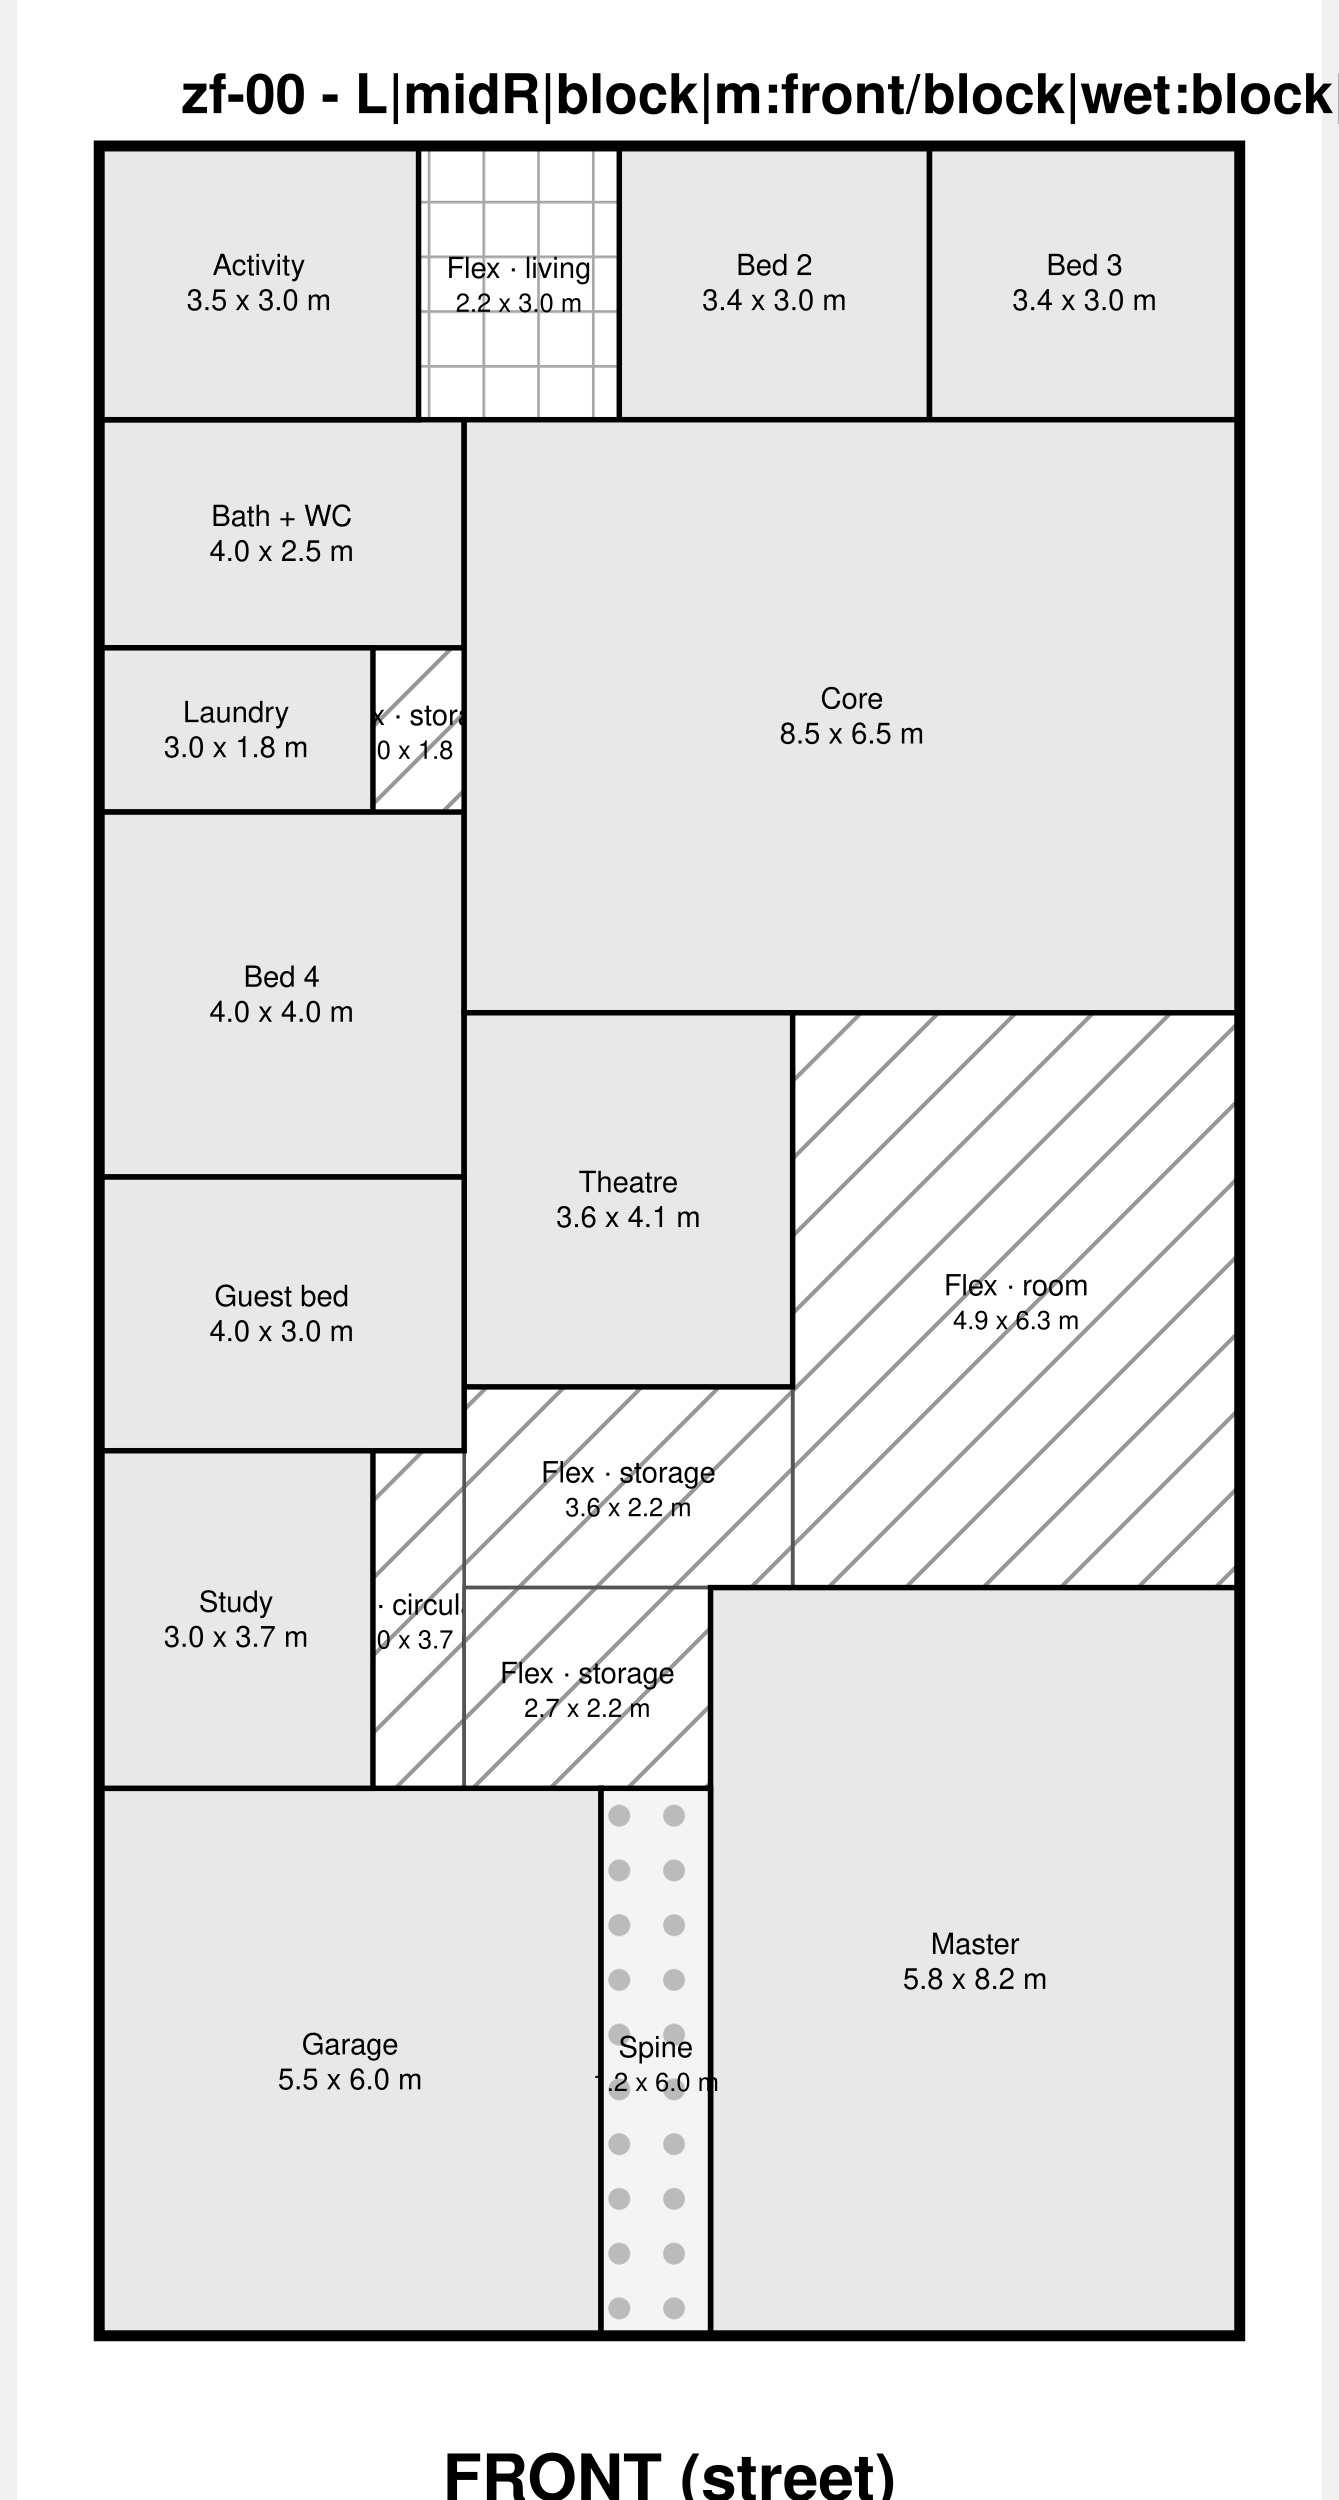
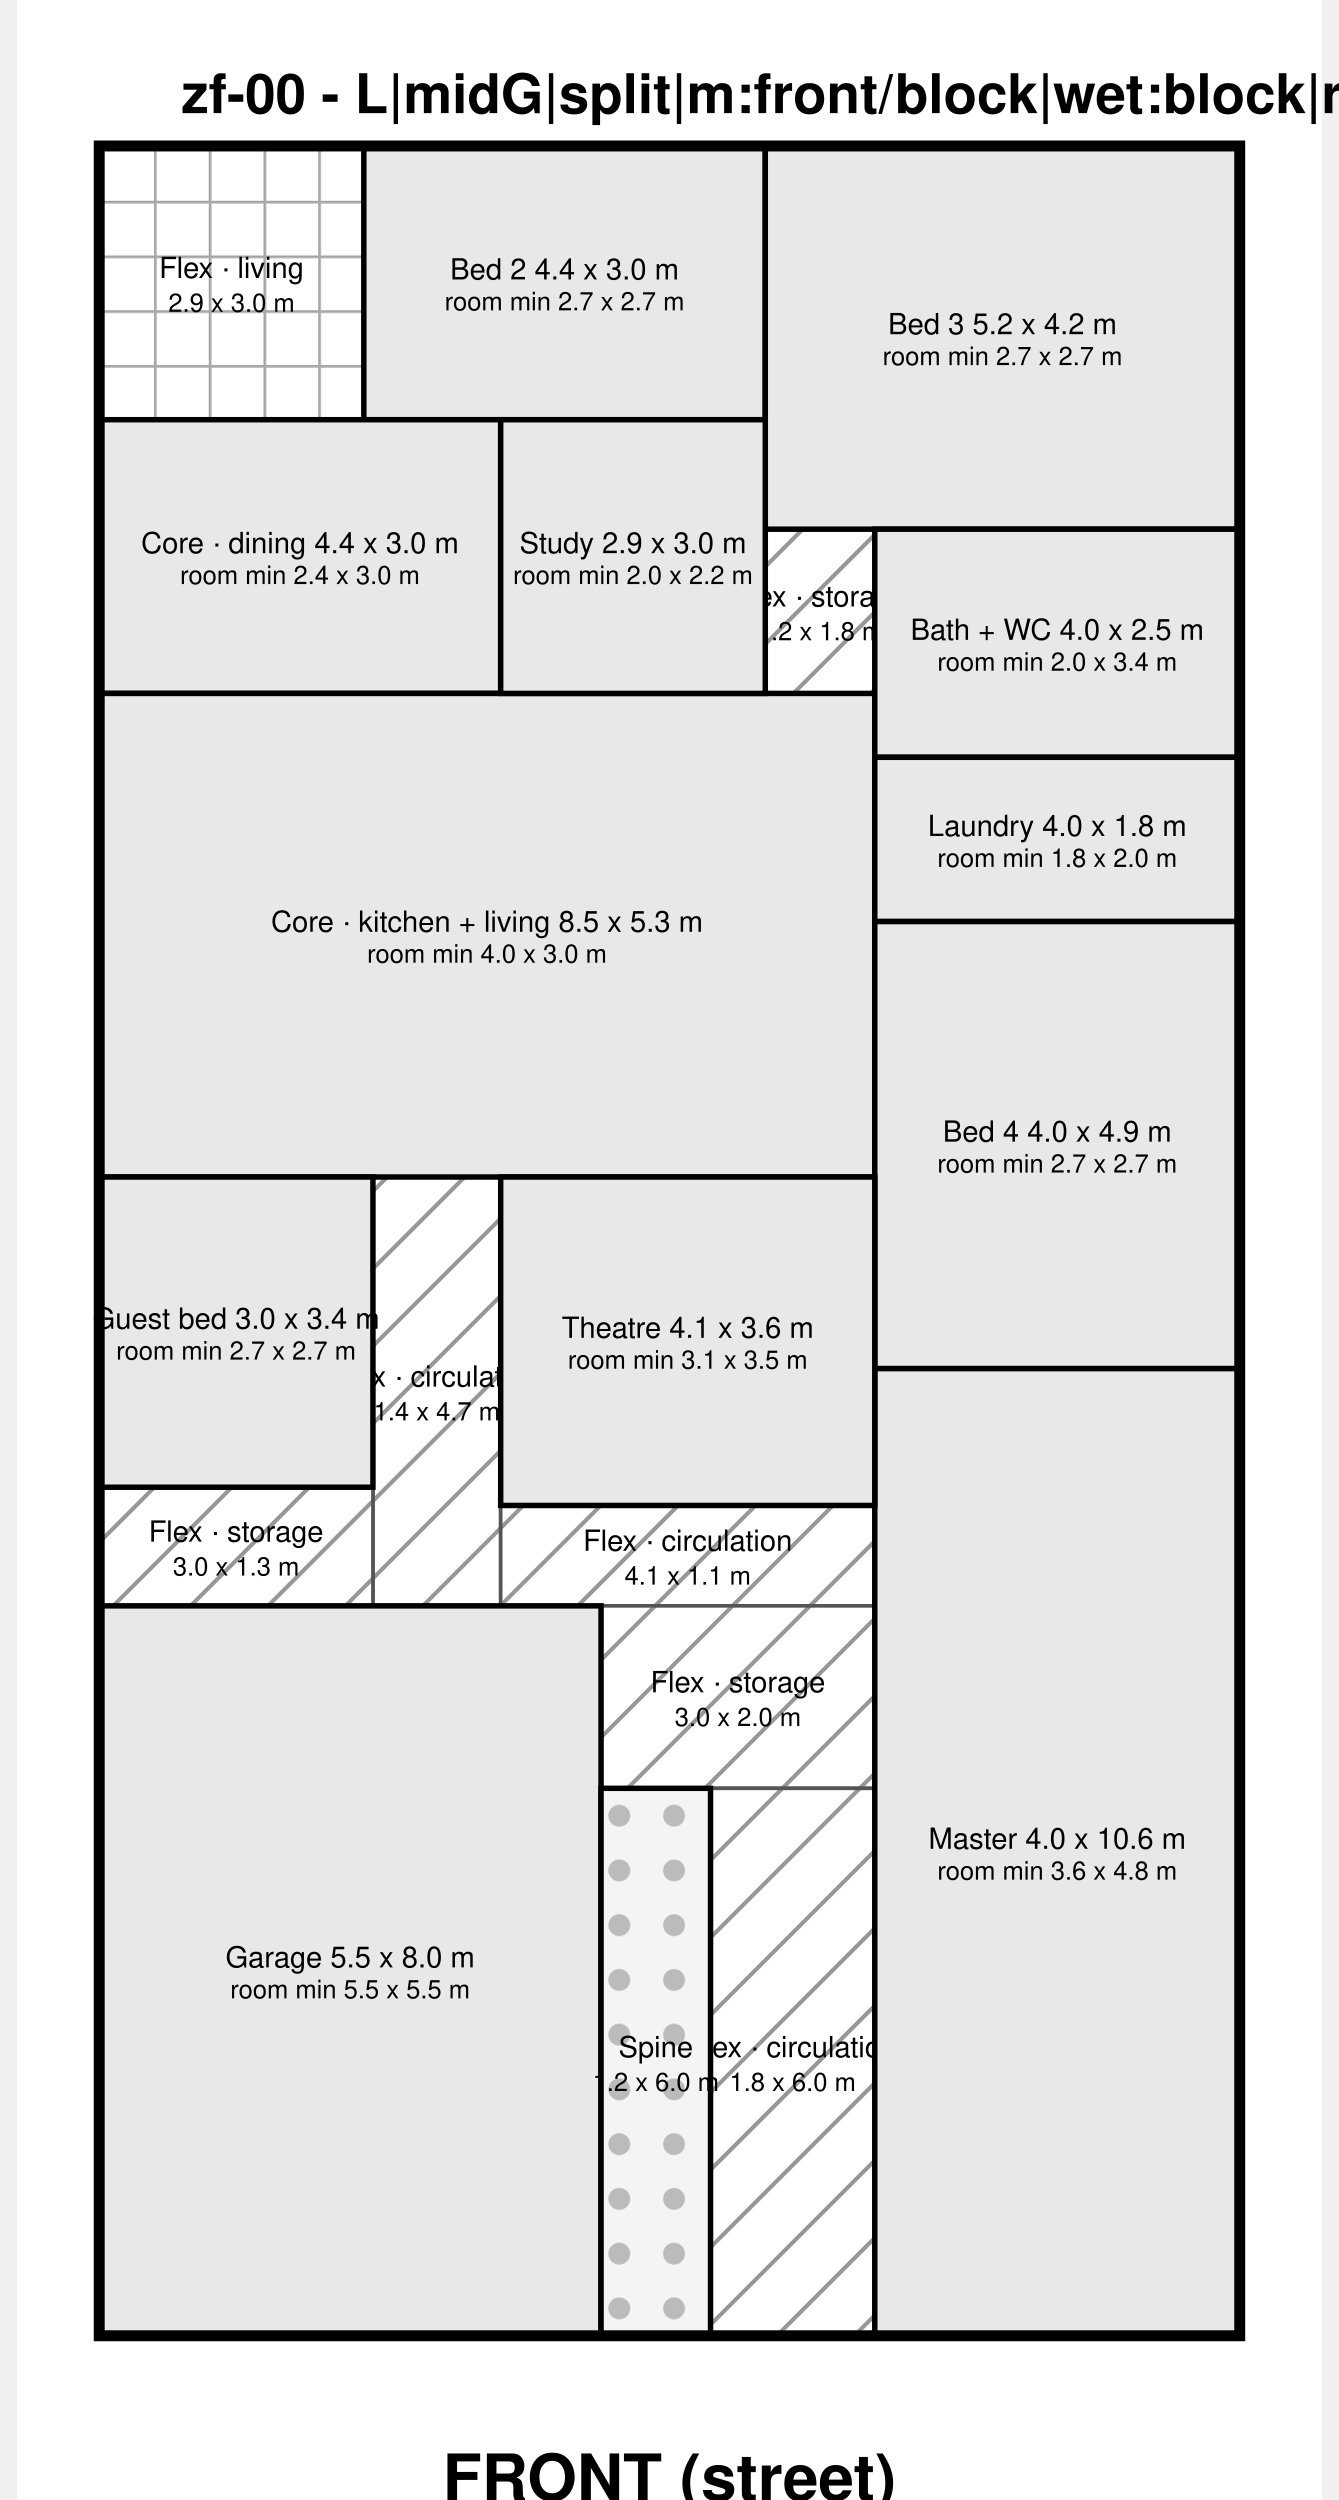
<svg xmlns="http://www.w3.org/2000/svg" width="715" height="1335" viewBox="-900 -1600 14300 27400" font-family="Helvetica, Arial, sans-serif" fill="#000">
  <defs>
    <pattern id="hatch" width="600" height="600" patternUnits="userSpaceOnUse" patternTransform="rotate(45)">
      <rect width="600" height="600" fill="#ffffff" />
      <line x1="0" y1="0" x2="0" y2="600" stroke="#999" stroke-width="90" />
    </pattern>
    <pattern id="hatch2" width="500" height="500" patternUnits="userSpaceOnUse" patternTransform="rotate(-45)">
      <rect width="500" height="500" fill="#ffffff" />
      <line x1="0" y1="0" x2="0" y2="500" stroke="#666" stroke-width="70" />
    </pattern>
    <pattern id="hatch3" width="600" height="600" patternUnits="userSpaceOnUse">
      <rect width="600" height="600" fill="#ffffff" />
      <line x1="0" y1="0" x2="0" y2="600" stroke="#aaa" stroke-width="60" />
      <line x1="0" y1="0" x2="600" y2="0" stroke="#aaa" stroke-width="60" />
    </pattern>
    <pattern id="dots" width="600" height="600" patternUnits="userSpaceOnUse">
      <rect width="600" height="600" fill="#f4f4f4" />
      <circle cx="300" cy="300" r="120" fill="#bbb" />
    </pattern>
  </defs>
  <rect x="-900" y="-1600" width="14300" height="27400" fill="#ffffff" />
-   <text x="900" y="-360" font-size="600" font-weight="bold">zf-00 - L|midR|block|m:front/block|wet:block|rr:FBB|nofw|v0</text>
+   <text x="900" y="-360" font-size="600" font-weight="bold">zf-00 - L|midG|split|m:front/block|wet:block|rr:FBFB|nofw|v2</text>
  <g>
-     <rect x="3500" y="0" width="2200" height="3000" fill="url(#hatch3)" stroke="#555" stroke-width="40" />
-     <text x="4600" y="1340" font-size="320" text-anchor="middle" dominant-baseline="middle">Flex · living</text>
-     <text x="4600" y="1724" font-size="280" text-anchor="middle" dominant-baseline="middle">2.2 x 3.0 m</text>
+     <rect x="0" y="0" width="2900" height="3000" fill="url(#hatch3)" stroke="#555" stroke-width="40" />
+     <text x="1450" y="1340" font-size="320" text-anchor="middle" dominant-baseline="middle">Flex · living</text>
+     <text x="1450" y="1724" font-size="280" text-anchor="middle" dominant-baseline="middle">2.9 x 3.0 m</text>
  </g>
  <g>
-     <rect x="3000" y="5500" width="1000" height="1800" fill="url(#hatch)" stroke="#555" stroke-width="40" />
-     <text x="3500" y="6240" font-size="320" text-anchor="middle" dominant-baseline="middle">Flex · storage</text>
-     <text x="3500" y="6624" font-size="280" text-anchor="middle" dominant-baseline="middle">1.0 x 1.8 m</text>
+     <rect x="7300" y="4200" width="1200" height="1800" fill="url(#hatch)" stroke="#555" stroke-width="40" />
+     <text x="7900" y="4940" font-size="320" text-anchor="middle" dominant-baseline="middle">Flex · storage</text>
+     <text x="7900" y="5324" font-size="280" text-anchor="middle" dominant-baseline="middle">1.2 x 1.8 m</text>
  </g>
  <g>
-     <rect x="7600" y="9500" width="4900" height="6300" fill="url(#hatch)" stroke="#555" stroke-width="40" />
-     <text x="10050" y="12490" font-size="320" text-anchor="middle" dominant-baseline="middle">Flex · room</text>
-     <text x="10050" y="12874" font-size="280" text-anchor="middle" dominant-baseline="middle">4.9 x 6.3 m</text>
+     <rect x="3000" y="11300" width="1400" height="4700" fill="url(#hatch)" stroke="#555" stroke-width="40" />
+     <text x="3700" y="13490" font-size="320" text-anchor="middle" dominant-baseline="middle">Flex · circulation</text>
+     <text x="3700" y="13874" font-size="280" text-anchor="middle" dominant-baseline="middle">1.4 x 4.7 m</text>
  </g>
  <g>
-     <rect x="4000" y="13600" width="3600" height="2200" fill="url(#hatch)" stroke="#555" stroke-width="40" />
-     <text x="5800" y="14540" font-size="320" text-anchor="middle" dominant-baseline="middle">Flex · storage</text>
-     <text x="5800" y="14924" font-size="280" text-anchor="middle" dominant-baseline="middle">3.6 x 2.2 m</text>
+     <rect x="0" y="14700" width="3000" height="1300" fill="url(#hatch)" stroke="#555" stroke-width="40" />
+     <text x="1500" y="15190" font-size="320" text-anchor="middle" dominant-baseline="middle">Flex · storage</text>
+     <text x="1500" y="15574" font-size="280" text-anchor="middle" dominant-baseline="middle">3.0 x 1.3 m</text>
  </g>
  <g>
-     <rect x="3000" y="14300" width="1000" height="3700" fill="url(#hatch)" stroke="#555" stroke-width="40" />
-     <text x="3500" y="15990" font-size="320" text-anchor="middle" dominant-baseline="middle">Flex · circulation</text>
-     <text x="3500" y="16374" font-size="280" text-anchor="middle" dominant-baseline="middle">1.0 x 3.7 m</text>
+     <rect x="4400" y="14900" width="4100" height="1100" fill="url(#hatch)" stroke="#555" stroke-width="40" />
+     <text x="6450" y="15290" font-size="320" text-anchor="middle" dominant-baseline="middle">Flex · circulation</text>
+     <text x="6450" y="15674" font-size="280" text-anchor="middle" dominant-baseline="middle">4.1 x 1.1 m</text>
  </g>
  <g>
-     <rect x="4000" y="15800" width="2700" height="2200" fill="url(#hatch)" stroke="#555" stroke-width="40" />
-     <text x="5350" y="16740" font-size="320" text-anchor="middle" dominant-baseline="middle">Flex · storage</text>
-     <text x="5350" y="17124" font-size="280" text-anchor="middle" dominant-baseline="middle">2.7 x 2.2 m</text>
+     <rect x="5500" y="16000" width="3000" height="2000" fill="url(#hatch)" stroke="#555" stroke-width="40" />
+     <text x="7000" y="16840" font-size="320" text-anchor="middle" dominant-baseline="middle">Flex · storage</text>
+     <text x="7000" y="17224" font-size="280" text-anchor="middle" dominant-baseline="middle">3.0 x 2.0 m</text>
  </g>
  <g>
-     <rect x="5700" y="0" width="3400" height="3000" fill="#e8e8e8" stroke="#000" stroke-width="60" />
-     <text x="7400" y="1308" font-size="320" text-anchor="middle" dominant-baseline="middle">Bed 2</text>
-     <text x="7400" y="1692" font-size="320" text-anchor="middle" dominant-baseline="middle">3.4 x 3.0 m</text>
+     <rect x="6700" y="18000" width="1800" height="6000" fill="url(#hatch)" stroke="#555" stroke-width="40" />
+     <text x="7600" y="20840" font-size="320" text-anchor="middle" dominant-baseline="middle">Flex · circulation</text>
+     <text x="7600" y="21224" font-size="280" text-anchor="middle" dominant-baseline="middle">1.8 x 6.0 m</text>
  </g>
  <g>
-     <rect x="9100" y="0" width="3400" height="3000" fill="#e8e8e8" stroke="#000" stroke-width="60" />
-     <text x="10800" y="1308" font-size="320" text-anchor="middle" dominant-baseline="middle">Bed 3</text>
-     <text x="10800" y="1692" font-size="320" text-anchor="middle" dominant-baseline="middle">3.4 x 3.0 m</text>
+     <rect x="2900" y="0" width="4400" height="3000" fill="#e8e8e8" stroke="#000" stroke-width="60" />
+     <text x="5100" y="1356" font-size="320" text-anchor="middle" dominant-baseline="middle">Bed 2 4.4 x 3.0 m</text>
+     <text x="5100" y="1708" font-size="280" text-anchor="middle" dominant-baseline="middle">room min 2.7 x 2.7 m</text>
  </g>
  <g>
-     <rect x="0" y="3000" width="4000" height="2500" fill="#e8e8e8" stroke="#000" stroke-width="60" />
-     <text x="2000" y="4058" font-size="320" text-anchor="middle" dominant-baseline="middle">Bath + WC</text>
-     <text x="2000" y="4442" font-size="320" text-anchor="middle" dominant-baseline="middle">4.0 x 2.5 m</text>
+     <rect x="7300" y="0" width="5200" height="4200" fill="#e8e8e8" stroke="#000" stroke-width="60" />
+     <text x="9900" y="1956" font-size="320" text-anchor="middle" dominant-baseline="middle">Bed 3 5.2 x 4.2 m</text>
+     <text x="9900" y="2308" font-size="280" text-anchor="middle" dominant-baseline="middle">room min 2.7 x 2.7 m</text>
  </g>
  <g>
-     <rect x="0" y="5500" width="3000" height="1800" fill="#e8e8e8" stroke="#000" stroke-width="60" />
-     <text x="1500" y="6208" font-size="320" text-anchor="middle" dominant-baseline="middle">Laundry</text>
-     <text x="1500" y="6592" font-size="320" text-anchor="middle" dominant-baseline="middle">3.0 x 1.8 m</text>
+     <rect x="0" y="3000" width="4400" height="3000" fill="#e8e8e8" stroke="#000" stroke-width="60" />
+     <text x="2200" y="4356" font-size="320" text-anchor="middle" dominant-baseline="middle">Core · dining 4.4 x 3.0 m</text>
+     <text x="2200" y="4708" font-size="280" text-anchor="middle" dominant-baseline="middle">room min 2.4 x 3.0 m</text>
  </g>
  <g>
-     <rect x="0" y="7300" width="4000" height="4000" fill="#e8e8e8" stroke="#000" stroke-width="60" />
-     <text x="2000" y="9108" font-size="320" text-anchor="middle" dominant-baseline="middle">Bed 4</text>
-     <text x="2000" y="9492" font-size="320" text-anchor="middle" dominant-baseline="middle">4.0 x 4.0 m</text>
+     <rect x="0" y="6000" width="8500" height="5300" fill="#e8e8e8" stroke="#000" stroke-width="60" />
+     <text x="4250" y="8506" font-size="320" text-anchor="middle" dominant-baseline="middle">Core · kitchen + living 8.5 x 5.3 m</text>
+     <text x="4250" y="8858" font-size="280" text-anchor="middle" dominant-baseline="middle">room min 4.0 x 3.0 m</text>
  </g>
  <g>
-     <rect x="0" y="18000" width="5500" height="6000" fill="#e8e8e8" stroke="#000" stroke-width="60" />
-     <text x="2750" y="20808" font-size="320" text-anchor="middle" dominant-baseline="middle">Garage</text>
-     <text x="2750" y="21192" font-size="320" text-anchor="middle" dominant-baseline="middle">5.5 x 6.0 m</text>
+     <rect x="0" y="16000" width="5500" height="8000" fill="#e8e8e8" stroke="#000" stroke-width="60" />
+     <text x="2750" y="19856" font-size="320" text-anchor="middle" dominant-baseline="middle">Garage 5.5 x 8.0 m</text>
+     <text x="2750" y="20208" font-size="280" text-anchor="middle" dominant-baseline="middle">room min 5.5 x 5.5 m</text>
  </g>
  <g>
-     <rect x="4000" y="3000" width="8500" height="6500" fill="#e8e8e8" stroke="#000" stroke-width="60" />
-     <text x="8250" y="6058" font-size="320" text-anchor="middle" dominant-baseline="middle">Core</text>
-     <text x="8250" y="6442" font-size="320" text-anchor="middle" dominant-baseline="middle">8.5 x 6.5 m</text>
+     <rect x="8500" y="4200" width="4000" height="2500" fill="#e8e8e8" stroke="#000" stroke-width="60" />
+     <text x="10500" y="5306" font-size="320" text-anchor="middle" dominant-baseline="middle">Bath + WC 4.0 x 2.5 m</text>
+     <text x="10500" y="5658" font-size="280" text-anchor="middle" dominant-baseline="middle">room min 2.0 x 3.4 m</text>
  </g>
  <g>
-     <rect x="6700" y="15800" width="5800" height="8200" fill="#e8e8e8" stroke="#000" stroke-width="60" />
-     <text x="9600" y="19708" font-size="320" text-anchor="middle" dominant-baseline="middle">Master</text>
-     <text x="9600" y="20092" font-size="320" text-anchor="middle" dominant-baseline="middle">5.8 x 8.2 m</text>
+     <rect x="8500" y="6700" width="4000" height="1800" fill="#e8e8e8" stroke="#000" stroke-width="60" />
+     <text x="10500" y="7456" font-size="320" text-anchor="middle" dominant-baseline="middle">Laundry 4.0 x 1.8 m</text>
+     <text x="10500" y="7808" font-size="280" text-anchor="middle" dominant-baseline="middle">room min 1.8 x 2.0 m</text>
  </g>
  <g>
-     <rect x="4000" y="9500" width="3600" height="4100" fill="#e8e8e8" stroke="#000" stroke-width="60" />
-     <text x="5800" y="11358" font-size="320" text-anchor="middle" dominant-baseline="middle">Theatre</text>
-     <text x="5800" y="11742" font-size="320" text-anchor="middle" dominant-baseline="middle">3.6 x 4.1 m</text>
+     <rect x="8500" y="8500" width="4000" height="4900" fill="#e8e8e8" stroke="#000" stroke-width="60" />
+     <text x="10500" y="10806" font-size="320" text-anchor="middle" dominant-baseline="middle">Bed 4 4.0 x 4.9 m</text>
+     <text x="10500" y="11158" font-size="280" text-anchor="middle" dominant-baseline="middle">room min 2.7 x 2.7 m</text>
  </g>
  <g>
-     <rect x="0" y="11300" width="4000" height="3000" fill="#e8e8e8" stroke="#000" stroke-width="60" />
-     <text x="2000" y="12608" font-size="320" text-anchor="middle" dominant-baseline="middle">Guest bed</text>
-     <text x="2000" y="12992" font-size="320" text-anchor="middle" dominant-baseline="middle">4.0 x 3.0 m</text>
+     <rect x="8500" y="13400" width="4000" height="10600" fill="#e8e8e8" stroke="#000" stroke-width="60" />
+     <text x="10500" y="18556" font-size="320" text-anchor="middle" dominant-baseline="middle">Master 4.0 x 10.6 m</text>
+     <text x="10500" y="18908" font-size="280" text-anchor="middle" dominant-baseline="middle">room min 3.6 x 4.8 m</text>
  </g>
  <g>
-     <rect x="0" y="0" width="3500" height="3000" fill="#e8e8e8" stroke="#000" stroke-width="60" />
-     <text x="1750" y="1308" font-size="320" text-anchor="middle" dominant-baseline="middle">Activity</text>
-     <text x="1750" y="1692" font-size="320" text-anchor="middle" dominant-baseline="middle">3.5 x 3.0 m</text>
+     <rect x="4400" y="11300" width="4100" height="3600" fill="#e8e8e8" stroke="#000" stroke-width="60" />
+     <text x="6450" y="12956" font-size="320" text-anchor="middle" dominant-baseline="middle">Theatre 4.1 x 3.6 m</text>
+     <text x="6450" y="13308" font-size="280" text-anchor="middle" dominant-baseline="middle">room min 3.1 x 3.5 m</text>
  </g>
  <g>
-     <rect x="0" y="14300" width="3000" height="3700" fill="#e8e8e8" stroke="#000" stroke-width="60" />
-     <text x="1500" y="15958" font-size="320" text-anchor="middle" dominant-baseline="middle">Study</text>
-     <text x="1500" y="16342" font-size="320" text-anchor="middle" dominant-baseline="middle">3.0 x 3.7 m</text>
+     <rect x="0" y="11300" width="3000" height="3400" fill="#e8e8e8" stroke="#000" stroke-width="60" />
+     <text x="1500" y="12856" font-size="320" text-anchor="middle" dominant-baseline="middle">Guest bed 3.0 x 3.4 m</text>
+     <text x="1500" y="13208" font-size="280" text-anchor="middle" dominant-baseline="middle">room min 2.7 x 2.7 m</text>
+   </g>
+   <g>
+     <rect x="4400" y="3000" width="2900" height="3000" fill="#e8e8e8" stroke="#000" stroke-width="60" />
+     <text x="5850" y="4356" font-size="320" text-anchor="middle" dominant-baseline="middle">Study 2.9 x 3.0 m</text>
+     <text x="5850" y="4708" font-size="280" text-anchor="middle" dominant-baseline="middle">room min 2.0 x 2.2 m</text>
  </g>
  <g>
    <rect x="5500" y="18000" width="1200" height="6000" fill="url(#dots)" stroke="#000" stroke-width="60" />
    <text x="6100" y="20840" font-size="320" text-anchor="middle" dominant-baseline="middle">Spine</text>
    <text x="6100" y="21224" font-size="280" text-anchor="middle" dominant-baseline="middle">1.2 x 6.0 m</text>
  </g>
  <rect x="0" y="0" width="12500" height="24000" fill="none" stroke="#000" stroke-width="120" />
  <text x="6250" y="25800" font-size="700" text-anchor="middle" font-weight="bold">FRONT (street)</text>
</svg>
